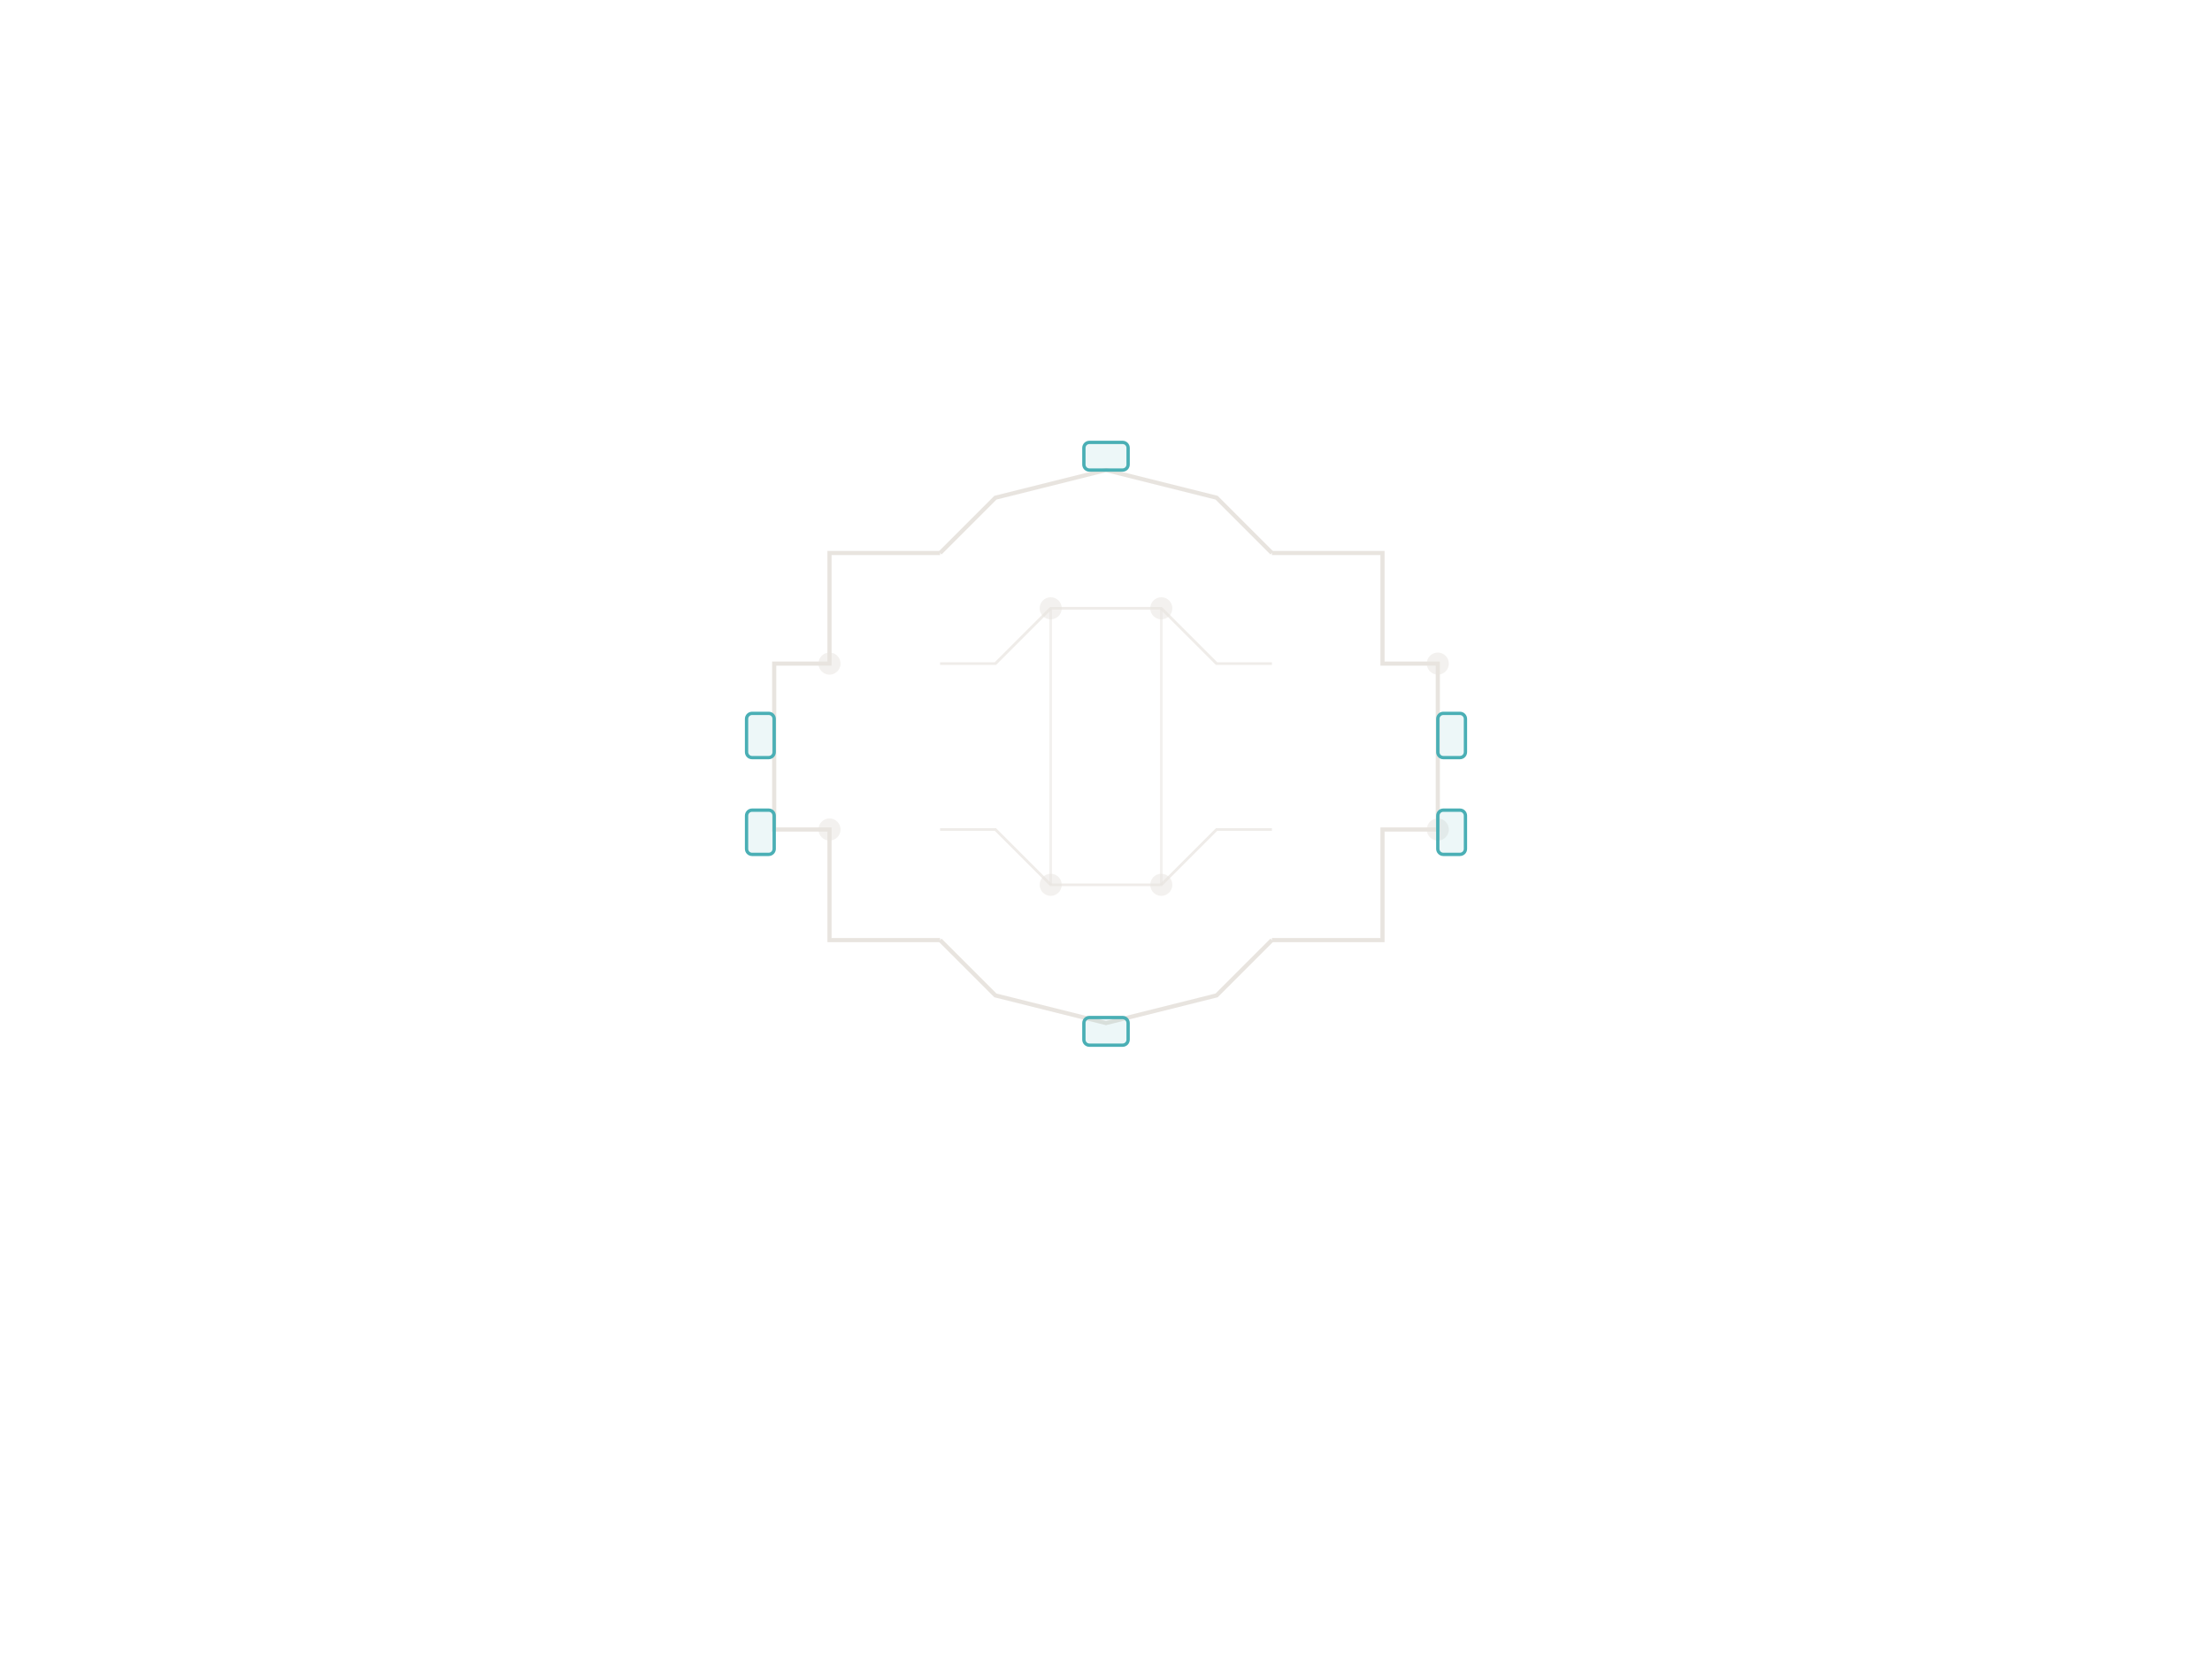
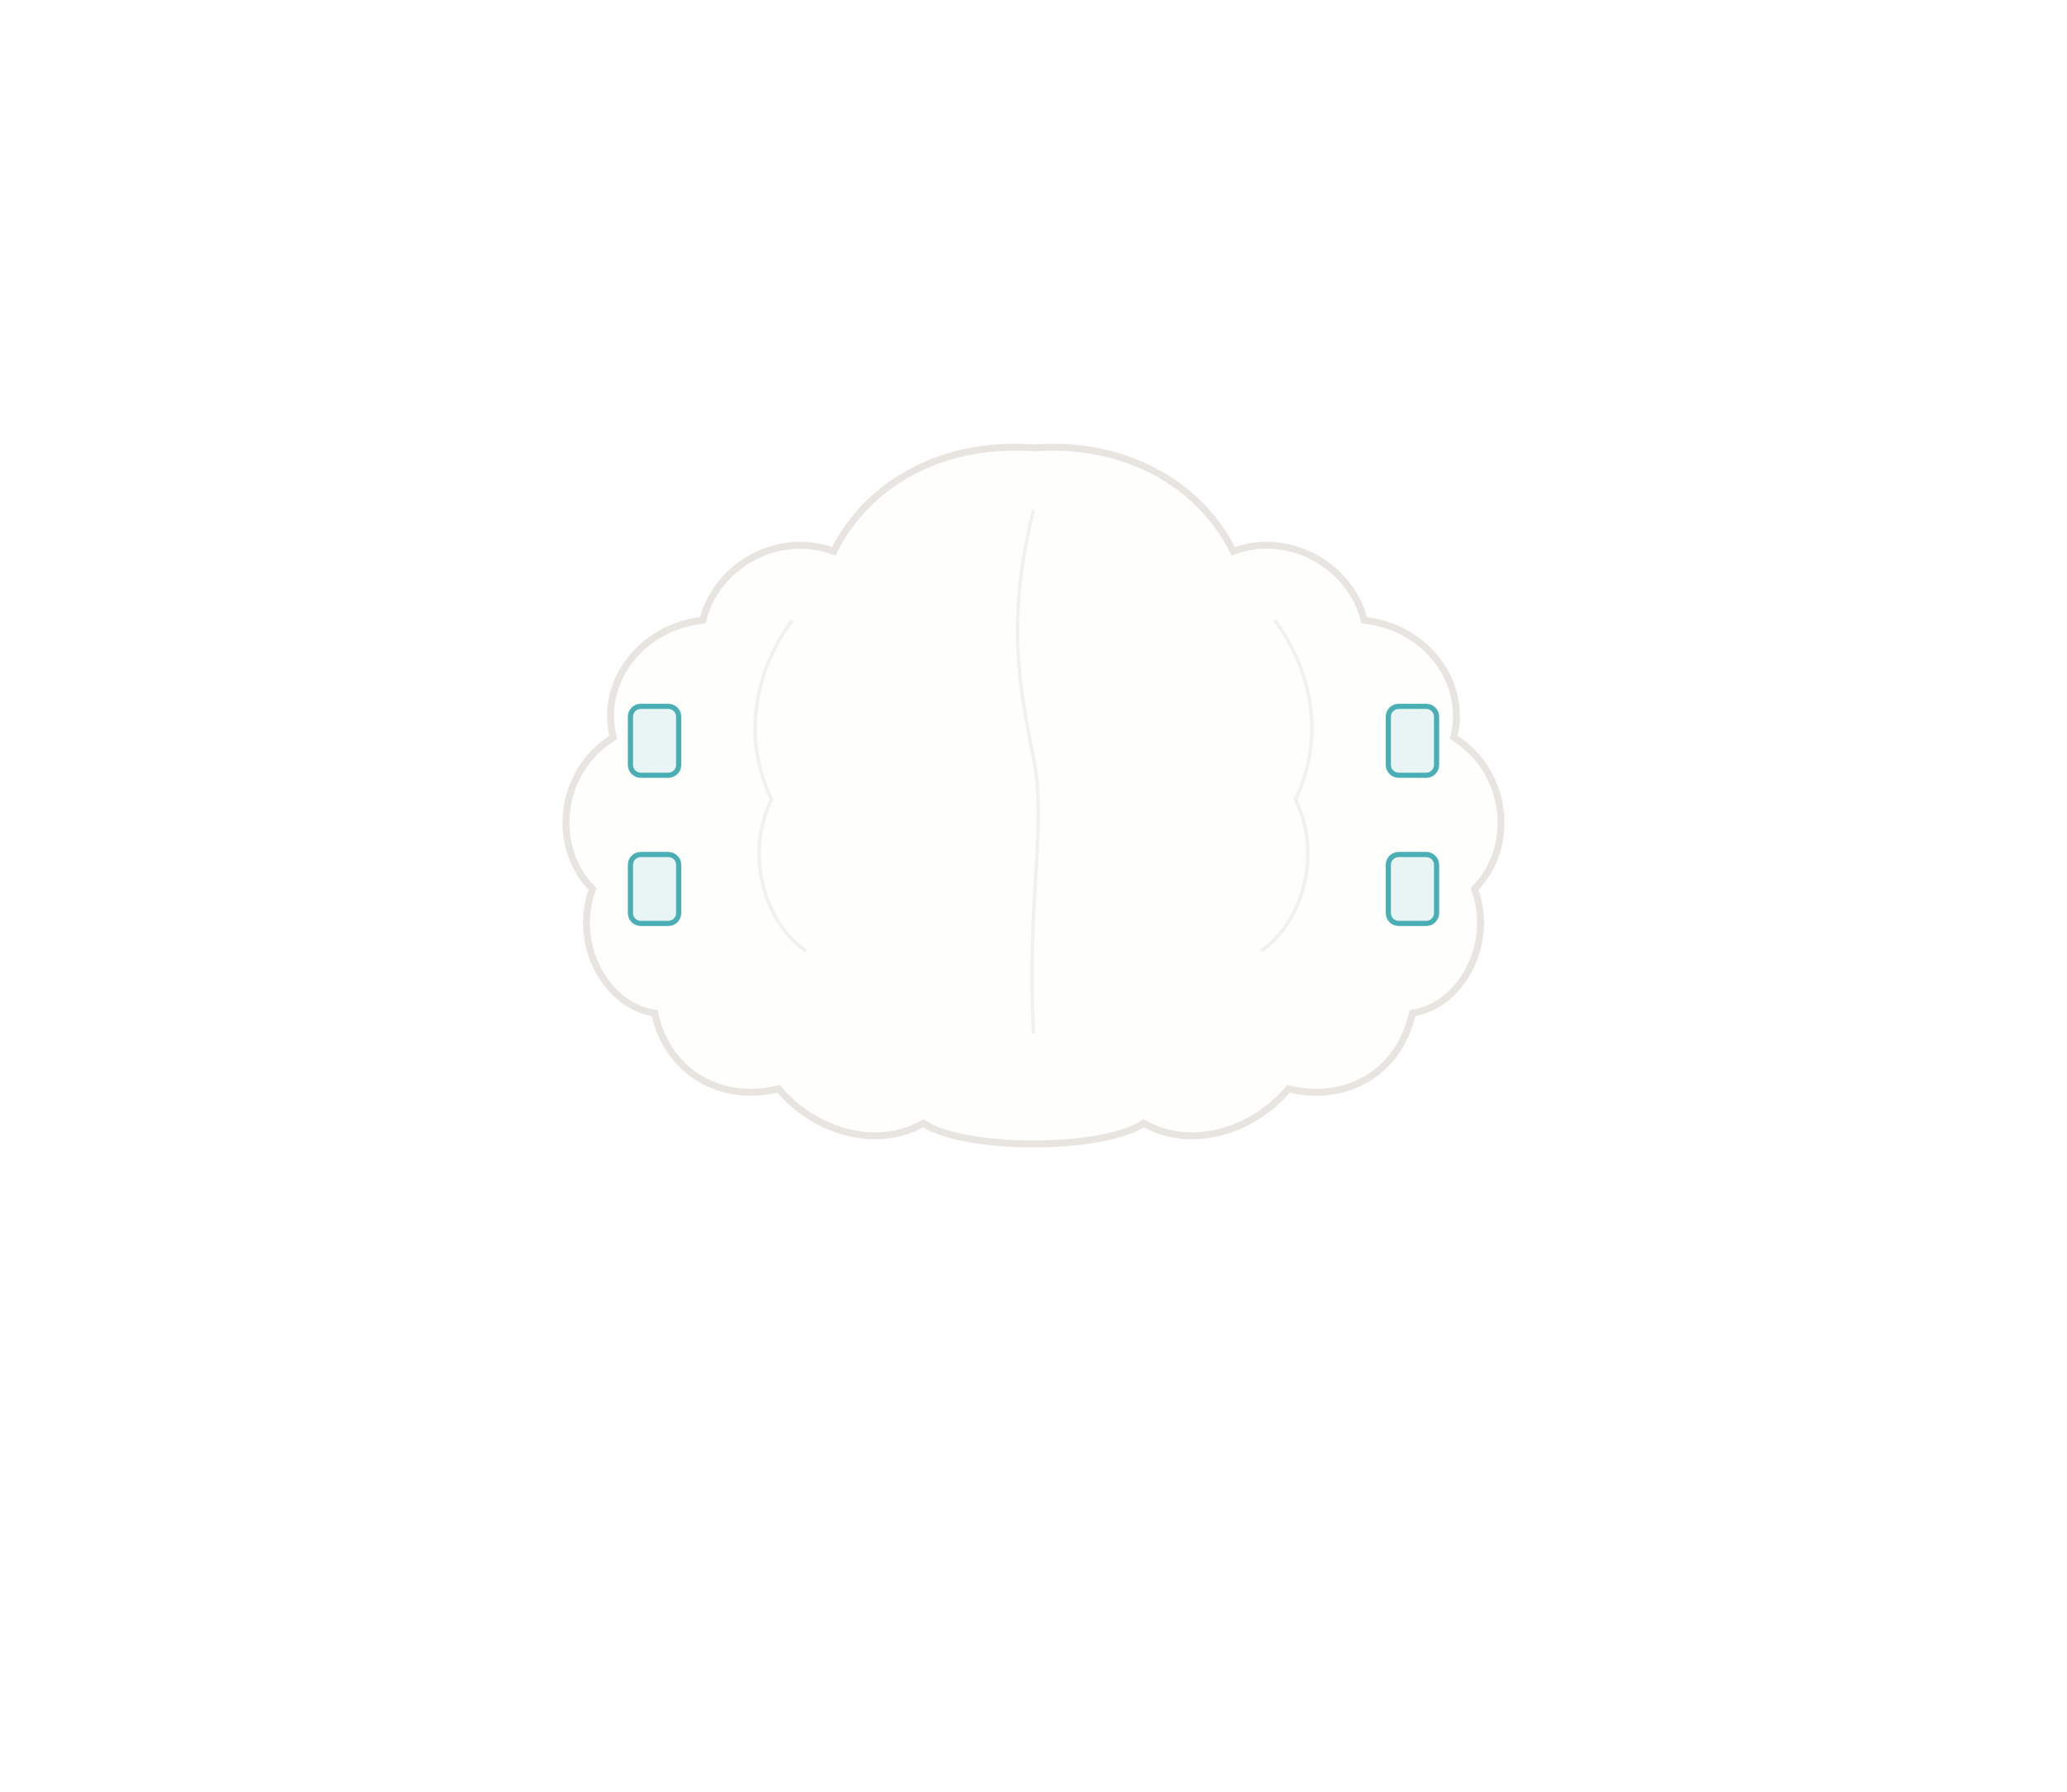
- <svg xmlns="http://www.w3.org/2000/svg" viewBox="0 0 800 600" fill="none">
-   <circle id="brain-glow" cx="400" cy="290" r="130" fill="#4AAFB5" opacity="0" />
-   <path id="cp-1" class="circuit-path" d="M340 200 L300 200 L300 240 L280 240 L280 300 L300 300 L300 340 L340 340" stroke="#E8E4DF" stroke-width="1.5" fill="none" />
-   <path id="cp-2" class="circuit-path" d="M340 200 L360 180 L400 170 L440 180 L460 200" stroke="#E8E4DF" stroke-width="1.5" fill="none" />
-   <path id="cp-3" class="circuit-path" d="M460 200 L500 200 L500 240 L520 240 L520 300 L500 300 L500 340 L460 340" stroke="#E8E4DF" stroke-width="1.5" fill="none" />
-   <path id="cp-4" class="circuit-path" d="M340 340 L360 360 L400 370 L440 360 L460 340" stroke="#E8E4DF" stroke-width="1.5" fill="none" />
-   <path id="cp-5" class="circuit-path" d="M340 240 L360 240 L380 220 L420 220 L440 240 L460 240" stroke="#E8E4DF" stroke-width="1" fill="none" opacity="0.7" />
-   <path id="cp-6" class="circuit-path" d="M340 300 L360 300 L380 320 L420 320 L440 300 L460 300" stroke="#E8E4DF" stroke-width="1" fill="none" opacity="0.7" />
-   <path id="cp-7" class="circuit-path" d="M380 220 L380 320" stroke="#E8E4DF" stroke-width="1" fill="none" opacity="0.5" />
-   <path id="cp-8" class="circuit-path" d="M420 220 L420 320" stroke="#E8E4DF" stroke-width="1" fill="none" opacity="0.5" />
-   <circle cx="300" cy="240" r="4" fill="#E8E4DF" opacity="0.5" />
-   <circle cx="300" cy="300" r="4" fill="#E8E4DF" opacity="0.5" />
-   <circle cx="520" cy="240" r="4" fill="#E8E4DF" opacity="0.5" />
-   <circle cx="520" cy="300" r="4" fill="#E8E4DF" opacity="0.5" />
-   <circle cx="380" cy="220" r="4" fill="#E8E4DF" opacity="0.5" />
-   <circle cx="420" cy="220" r="4" fill="#E8E4DF" opacity="0.5" />
-   <circle cx="380" cy="320" r="4" fill="#E8E4DF" opacity="0.5" />
-   <circle cx="420" cy="320" r="4" fill="#E8E4DF" opacity="0.5" />
-   <rect class="socket" x="270" y="258" width="10" height="16" rx="2" stroke="#4AAFB5" stroke-width="1.2" fill="rgba(74,175,181,0.1)" />
-   <rect class="socket" x="270" y="293" width="10" height="16" rx="2" stroke="#4AAFB5" stroke-width="1.2" fill="rgba(74,175,181,0.1)" />
-   <rect class="socket" x="520" y="258" width="10" height="16" rx="2" stroke="#4AAFB5" stroke-width="1.2" fill="rgba(74,175,181,0.1)" />
-   <rect class="socket" x="520" y="293" width="10" height="16" rx="2" stroke="#4AAFB5" stroke-width="1.2" fill="rgba(74,175,181,0.1)" />
-   <rect class="socket" x="392" y="160" width="16" height="10" rx="2" stroke="#4AAFB5" stroke-width="1.2" fill="rgba(74,175,181,0.1)" />
-   <rect class="socket" x="392" y="368" width="16" height="10" rx="2" stroke="#4AAFB5" stroke-width="1.2" fill="rgba(74,175,181,0.1)" />
+ <svg xmlns="http://www.w3.org/2000/svg" viewBox="0 0 600 520" fill="none">
+   <circle id="brain-glow" cx="300" cy="240" r="120" fill="#4AAFB5" opacity="0" />
+   <path id="brain-outline" class="circuit-path" d="M300 130            C326 128 348 140 358 160            C374 154 392 164 396 180            C414 182 426 198 422 214            C438 224 440 246 428 258            C434 274 424 292 410 294            C406 312 390 320 374 316            C364 328 346 334 332 326            C320 334 280 334 268 326            C254 334 236 328 226 316            C210 320 194 312 190 294            C176 292 166 274 172 258            C160 246 162 224 178 214            C174 198 186 182 204 180            C208 164 226 154 242 160            C252 140 274 128 300 130Z" stroke="#E8E4DF" stroke-width="2" fill="rgba(232,228,223,0.04)" />
+   <path id="brain-divide" class="circuit-path" d="M300 148 C292 180 296 200 300 220 C304 240 298 260 300 300" stroke="#E8E4DF" stroke-width="1" fill="none" opacity="0.5" />
+   <path id="brain-left" class="circuit-path" d="M230 180 C218 196 216 216 224 232 C216 248 222 268 234 276" stroke="#E8E4DF" stroke-width="1" fill="none" opacity="0.5" />
+   <path id="brain-right" class="circuit-path" d="M370 180 C382 196 384 216 376 232 C384 248 378 268 366 276" stroke="#E8E4DF" stroke-width="1" fill="none" opacity="0.5" />
+   <rect class="socket" x="183" y="205" width="14" height="20" rx="3" stroke="#4AAFB5" stroke-width="1.5" fill="rgba(74,175,181,0.12)" />
+   <rect class="socket" x="183" y="248" width="14" height="20" rx="3" stroke="#4AAFB5" stroke-width="1.5" fill="rgba(74,175,181,0.12)" />
+   <rect class="socket" x="403" y="205" width="14" height="20" rx="3" stroke="#4AAFB5" stroke-width="1.5" fill="rgba(74,175,181,0.12)" />
+   <rect class="socket" x="403" y="248" width="14" height="20" rx="3" stroke="#4AAFB5" stroke-width="1.5" fill="rgba(74,175,181,0.12)" />
  <g id="plug-1" class="plug" opacity="0">
-     <rect x="210" y="258" width="18" height="12" rx="2" stroke="#E8915A" stroke-width="1.2" fill="rgba(232,145,90,0.12)" />
-     <line x1="228" y1="264" x2="245" y2="264" stroke="#E8915A" stroke-width="1" />
-     <text x="200" y="254" text-anchor="end" font-family="JetBrains Mono, monospace" font-size="9" fill="#A09B94">Drive</text>
+     <rect x="60" y="202" width="50" height="26" rx="5" stroke="#E8915A" stroke-width="1.5" fill="rgba(232,145,90,0.1)" />
+     <line x1="110" y1="215" x2="183" y2="215" stroke="#E8915A" stroke-width="1.5" stroke-dasharray="4 3" />
+     <text x="85" y="216" text-anchor="middle" font-family="JetBrains Mono, monospace" font-size="10" fill="#E8915A">Drive</text>
+     <text x="85" y="244" text-anchor="middle" font-family="Plus Jakarta Sans, sans-serif" font-size="10" fill="#6B6660">Connector</text>
  </g>
  <g id="plug-2" class="plug" opacity="0">
-     <rect x="210" y="293" width="18" height="12" rx="2" stroke="#E8915A" stroke-width="1.2" fill="rgba(232,145,90,0.12)" />
-     <line x1="228" y1="299" x2="245" y2="299" stroke="#E8915A" stroke-width="1" />
-     <text x="200" y="289" text-anchor="end" font-family="JetBrains Mono, monospace" font-size="9" fill="#A09B94">Slack</text>
+     <rect x="60" y="248" width="50" height="26" rx="5" stroke="#E8915A" stroke-width="1.5" fill="rgba(232,145,90,0.1)" />
+     <line x1="110" y1="261" x2="183" y2="261" stroke="#E8915A" stroke-width="1.5" stroke-dasharray="4 3" />
+     <text x="85" y="262" text-anchor="middle" font-family="JetBrains Mono, monospace" font-size="10" fill="#E8915A">Slack</text>
+     <text x="85" y="290" text-anchor="middle" font-family="Plus Jakarta Sans, sans-serif" font-size="10" fill="#6B6660">Connector</text>
  </g>
  <g id="plug-3" class="plug" opacity="0">
-     <rect x="572" y="258" width="18" height="12" rx="2" stroke="#E8915A" stroke-width="1.2" fill="rgba(232,145,90,0.12)" />
-     <line x1="572" y1="264" x2="555" y2="264" stroke="#E8915A" stroke-width="1" />
-     <text x="600" y="254" font-family="JetBrains Mono, monospace" font-size="9" fill="#A09B94">Asana</text>
+     <rect x="490" y="202" width="50" height="26" rx="5" stroke="#4AAFB5" stroke-width="1.5" fill="rgba(74,175,181,0.1)" />
+     <line x1="417" y1="215" x2="490" y2="215" stroke="#4AAFB5" stroke-width="1.5" stroke-dasharray="4 3" />
+     <text x="515" y="216" text-anchor="middle" font-family="JetBrains Mono, monospace" font-size="10" fill="#4AAFB5">Brand</text>
+     <text x="515" y="244" text-anchor="middle" font-family="Plus Jakarta Sans, sans-serif" font-size="10" fill="#6B6660">Skill</text>
  </g>
  <g id="plug-4" class="plug" opacity="0">
-     <rect x="572" y="293" width="18" height="12" rx="2" stroke="#E8915A" stroke-width="1.2" fill="rgba(232,145,90,0.12)" />
-     <line x1="572" y1="299" x2="555" y2="299" stroke="#E8915A" stroke-width="1" />
-     <text x="600" y="289" font-family="JetBrains Mono, monospace" font-size="9" fill="#A09B94">CRM</text>
+     <rect x="490" y="248" width="50" height="26" rx="5" stroke="#4AAFB5" stroke-width="1.5" fill="rgba(74,175,181,0.1)" />
+     <line x1="417" y1="261" x2="490" y2="261" stroke="#4AAFB5" stroke-width="1.5" stroke-dasharray="4 3" />
+     <text x="515" y="262" text-anchor="middle" font-family="JetBrains Mono, monospace" font-size="10" fill="#4AAFB5">Report</text>
+     <text x="515" y="290" text-anchor="middle" font-family="Plus Jakarta Sans, sans-serif" font-size="10" fill="#6B6660">Skill</text>
  </g>
  <g id="plug-5" class="plug" opacity="0">
-     <rect x="392" y="108" width="16" height="18" rx="2" stroke="#E8915A" stroke-width="1.2" fill="rgba(232,145,90,0.12)" />
-     <line x1="400" y1="126" x2="400" y2="143" stroke="#E8915A" stroke-width="1" />
-     <text x="418" y="120" font-family="JetBrains Mono, monospace" font-size="9" fill="#A09B94">Skills</text>
+     <rect x="275" y="60" width="50" height="26" rx="5" stroke="#4AAFB5" stroke-width="1.5" fill="rgba(74,175,181,0.1)" />
+     <line x1="300" y1="86" x2="300" y2="130" stroke="#4AAFB5" stroke-width="1.5" stroke-dasharray="4 3" />
+     <text x="300" y="76" text-anchor="middle" font-family="JetBrains Mono, monospace" font-size="10" fill="#4AAFB5">Tone</text>
+     <text x="300" y="48" text-anchor="middle" font-family="Plus Jakarta Sans, sans-serif" font-size="10" fill="#6B6660">Skill</text>
  </g>
+   <text x="150" y="420" text-anchor="middle" font-family="Plus Jakarta Sans, sans-serif" font-size="13" fill="#E8915A" font-weight="600" opacity="0" id="lbl-connectors">Connectors</text>
+   <text x="150" y="438" text-anchor="middle" font-family="Plus Jakarta Sans, sans-serif" font-size="11" fill="#6B6660" opacity="0" id="lbl-conn-sub">link your tools</text>
+   <text x="450" y="420" text-anchor="middle" font-family="Plus Jakarta Sans, sans-serif" font-size="13" fill="#4AAFB5" font-weight="600" opacity="0" id="lbl-skills">Skills</text>
+   <text x="450" y="438" text-anchor="middle" font-family="Plus Jakarta Sans, sans-serif" font-size="11" fill="#6B6660" opacity="0" id="lbl-skills-sub">encode your workflows</text>
</svg>
